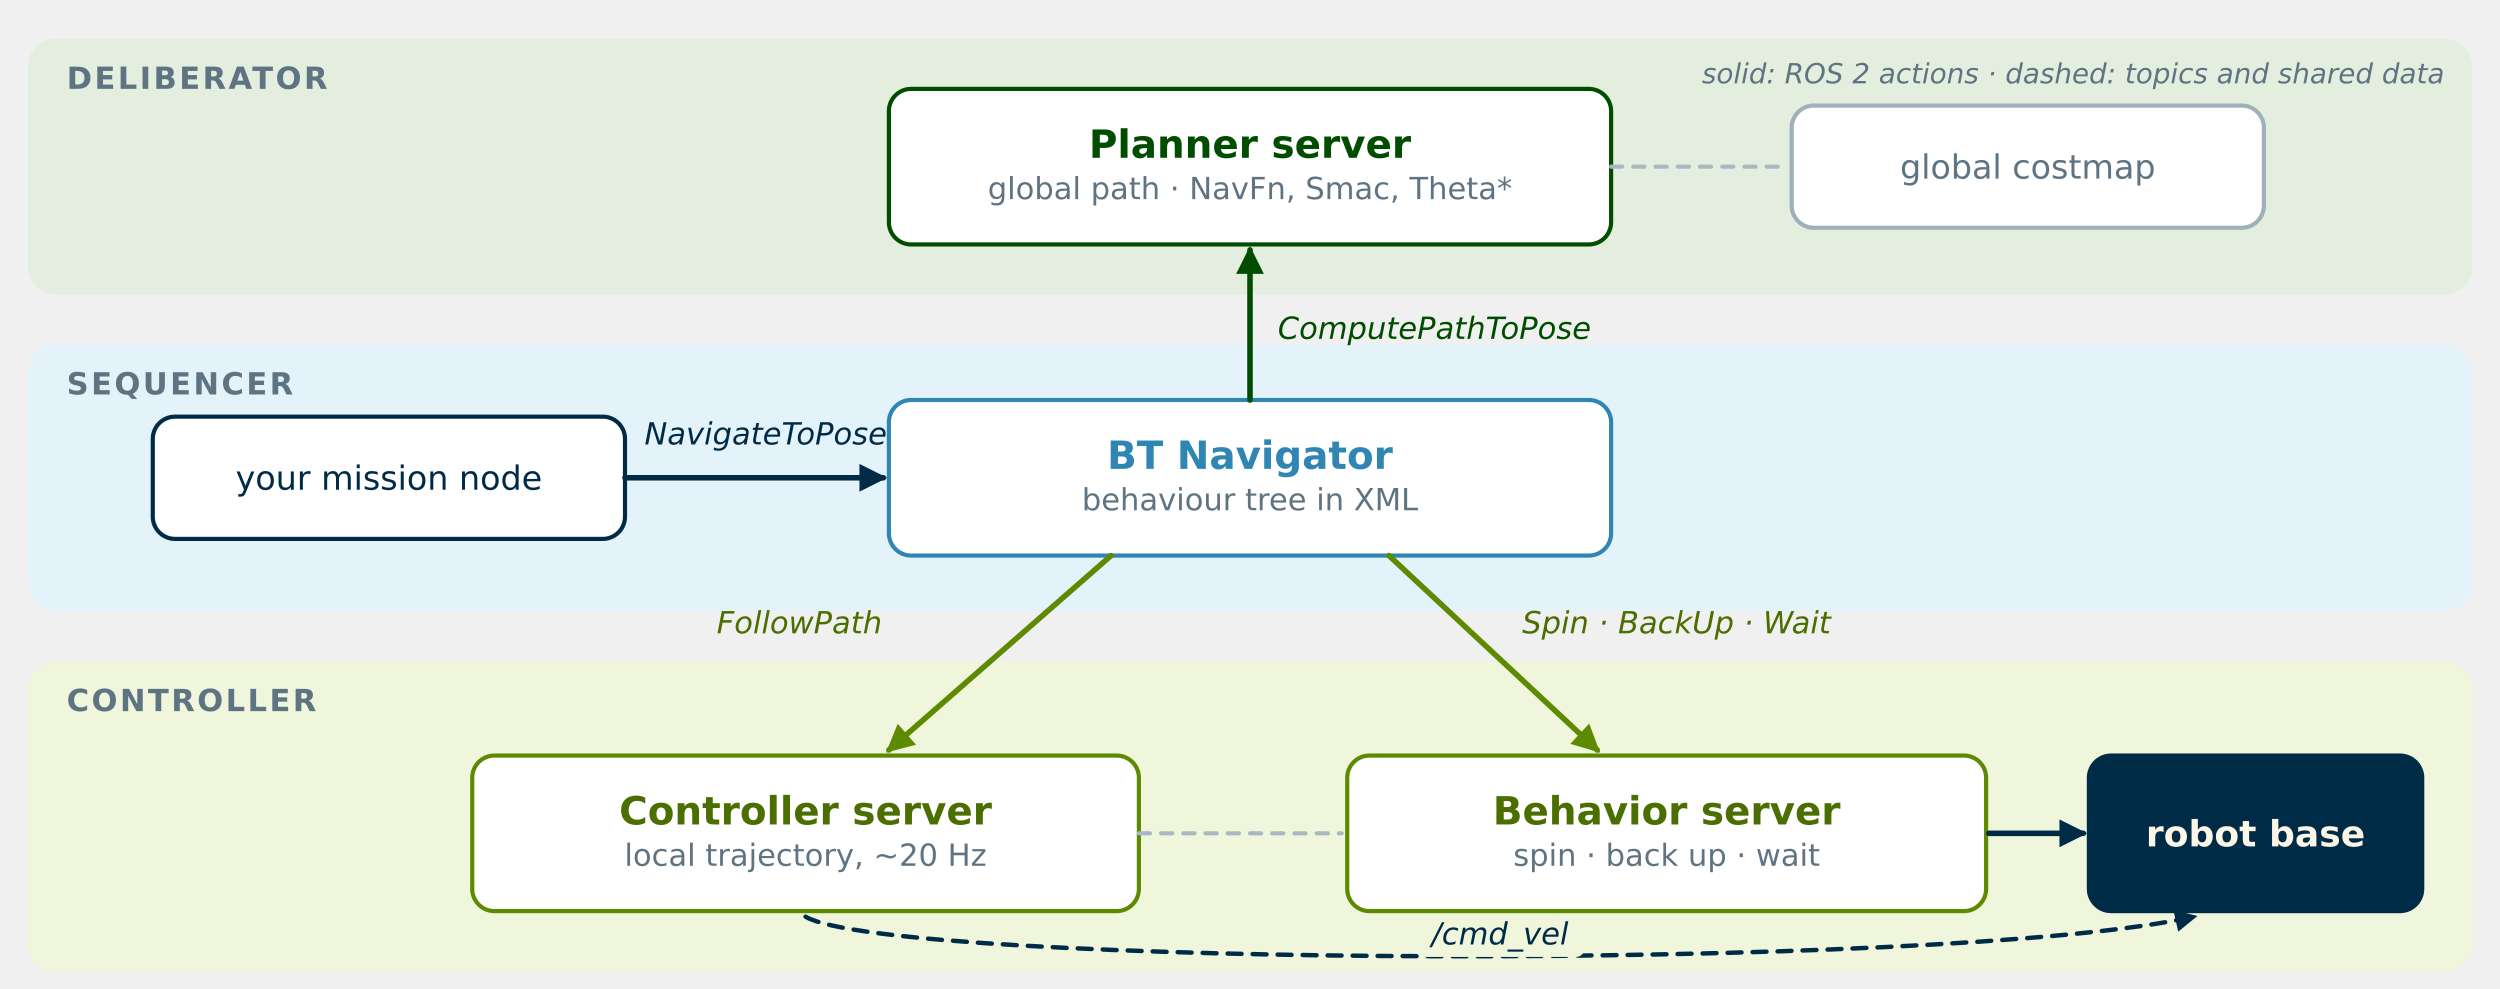
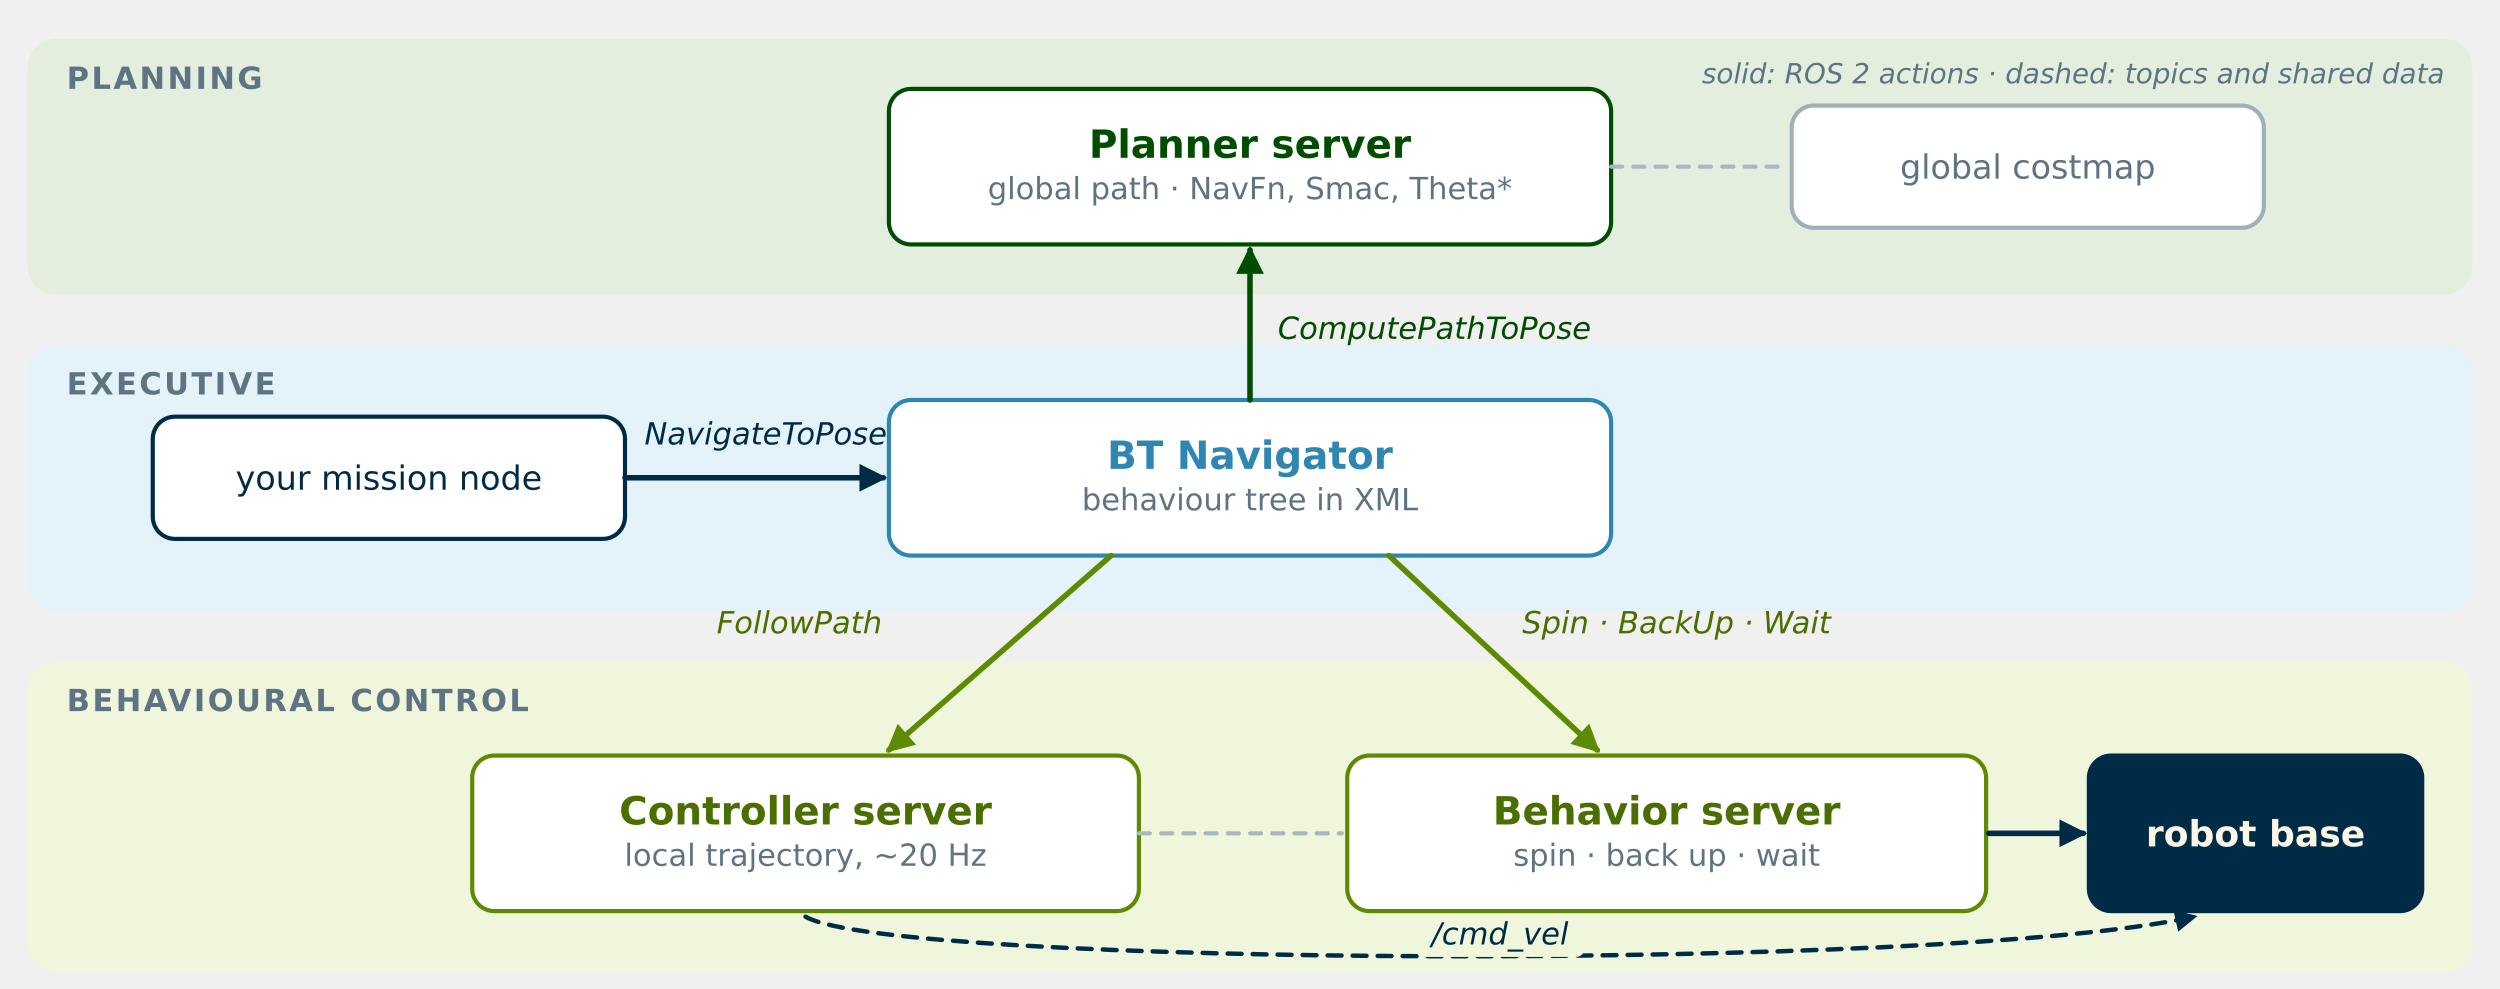
<svg xmlns="http://www.w3.org/2000/svg" width="900" height="356" viewBox="0 0 900 356">
  <defs>
    <marker id="m-navy" viewBox="0 0 10 10" refX="8.6" refY="5" markerWidth="5" markerHeight="5" orient="auto-start-reverse">
      <path d="M0,0L10,5L0,10z" fill="#002b47" />
    </marker>
    <marker id="m-green" viewBox="0 0 10 10" refX="8.6" refY="5" markerWidth="5" markerHeight="5" orient="auto-start-reverse">
      <path d="M0,0L10,5L0,10z" fill="#004d00" />
    </marker>
    <marker id="m-lime" viewBox="0 0 10 10" refX="8.6" refY="5" markerWidth="5" markerHeight="5" orient="auto-start-reverse">
      <path d="M0,0L10,5L0,10z" fill="#5d8a00" />
    </marker>
    <marker id="m-red" viewBox="0 0 10 10" refX="8.6" refY="5" markerWidth="5" markerHeight="5" orient="auto-start-reverse">
      <path d="M0,0L10,5L0,10z" fill="#b3261e" />
    </marker>
    <marker id="m-amber" viewBox="0 0 10 10" refX="8.6" refY="5" markerWidth="5" markerHeight="5" orient="auto-start-reverse">
      <path d="M0,0L10,5L0,10z" fill="#d98e04" />
    </marker>
    <marker id="m-muted" viewBox="0 0 10 10" refX="8.6" refY="5" markerWidth="5" markerHeight="5" orient="auto-start-reverse">
      <path d="M0,0L10,5L0,10z" fill="#5f7482" />
    </marker>
    <marker id="m-sky" viewBox="0 0 10 10" refX="8.6" refY="5" markerWidth="5" markerHeight="5" orient="auto-start-reverse">
      <path d="M0,0L10,5L0,10z" fill="#2f86b3" />
    </marker>
    <marker id="m-cream" viewBox="0 0 10 10" refX="8.6" refY="5" markerWidth="5" markerHeight="5" orient="auto-start-reverse">
      <path d="M0,0L10,5L0,10z" fill="#fbf6e5" />
    </marker>
    <marker id="m-limeb" viewBox="0 0 10 10" refX="8.6" refY="5" markerWidth="5" markerHeight="5" orient="auto-start-reverse">
      <path d="M0,0L10,5L0,10z" fill="#97c600" />
    </marker>
    <marker id="m-faint" viewBox="0 0 10 10" refX="8.6" refY="5" markerWidth="5" markerHeight="5" orient="auto-start-reverse">
      <path d="M0,0L10,5L0,10z" fill="#a9b7c0" />
    </marker>
  </defs>
  <g font-family="Verdana, 'DejaVu Sans', Arial, sans-serif" fill="#002b47">
    <rect x="10.0" y="14.0" width="880.0" height="92.0" rx="10" fill="#e3eedf" />
-     <text x="24.0" y="32.0" font-size="11" text-anchor="start" fill="#5f7482" font-weight="bold" letter-spacing="0.08em">DELIBERATOR</text>
+     <text x="24.0" y="32.0" font-size="11" text-anchor="start" fill="#5f7482" font-weight="bold" letter-spacing="0.08em">PLANNING</text>
    <rect x="10.0" y="124.0" width="880.0" height="96.0" rx="10" fill="#e4f2f9" />
-     <text x="24.0" y="142.0" font-size="11" text-anchor="start" fill="#5f7482" font-weight="bold" letter-spacing="0.08em">SEQUENCER</text>
+     <text x="24.0" y="142.0" font-size="11" text-anchor="start" fill="#5f7482" font-weight="bold" letter-spacing="0.08em">EXECUTIVE</text>
    <rect x="10.0" y="238.0" width="880.0" height="112.0" rx="10" fill="#eff6dc" />
-     <text x="24.0" y="256.0" font-size="11" text-anchor="start" fill="#5f7482" font-weight="bold" letter-spacing="0.08em">CONTROLLER</text>
+     <text x="24.0" y="256.0" font-size="11" text-anchor="start" fill="#5f7482" font-weight="bold" letter-spacing="0.08em">BEHAVIOURAL CONTROL</text>
    <rect x="320.0" y="32.0" width="260.0" height="56.0" rx="8" fill="#ffffff" stroke="#004d00" stroke-width="1.5" />
    <text x="450.0" y="56.8" font-size="14" text-anchor="middle" fill="#004d00" font-weight="bold">Planner server</text>
    <text x="450.0" y="71.7" font-size="11" text-anchor="middle" fill="#5f7482">global path · NavFn, Smac, Theta*</text>
    <rect x="645.0" y="38.0" width="170.0" height="44.0" rx="8" fill="#ffffff" stroke="#9fb0bb" stroke-width="1.5" />
    <text x="730.0" y="64.3" font-size="12" text-anchor="middle" fill="#5f7482">global costmap</text>
    <rect x="320.0" y="144.0" width="260.0" height="56.0" rx="8" fill="#ffffff" stroke="#2f86b3" stroke-width="1.5" />
    <text x="450.0" y="168.8" font-size="14" text-anchor="middle" fill="#2f86b3" font-weight="bold">BT Navigator</text>
    <text x="450.0" y="183.7" font-size="11" text-anchor="middle" fill="#5f7482">behaviour tree in XML</text>
    <rect x="55.0" y="150.0" width="170.0" height="44.0" rx="8" fill="#ffffff" stroke="#002b47" stroke-width="1.5" />
    <text x="140.0" y="176.3" font-size="12" text-anchor="middle" fill="#002b47">your mission node</text>
    <rect x="170.0" y="272.0" width="240.0" height="56.0" rx="8" fill="#ffffff" stroke="#5d8a00" stroke-width="1.5" />
    <text x="290.0" y="296.8" font-size="14" text-anchor="middle" fill="#4a6e00" font-weight="bold">Controller server</text>
    <text x="290.0" y="311.7" font-size="11" text-anchor="middle" fill="#5f7482">local trajectory, ~20 Hz</text>
    <rect x="485.0" y="272.0" width="230.0" height="56.0" rx="8" fill="#ffffff" stroke="#5d8a00" stroke-width="1.5" />
    <text x="600.0" y="296.8" font-size="14" text-anchor="middle" fill="#4a6e00" font-weight="bold">Behavior server</text>
    <text x="600.0" y="311.7" font-size="11" text-anchor="middle" fill="#5f7482">spin · back up · wait</text>
    <rect x="752.0" y="272.0" width="120.0" height="56.0" rx="8" fill="#002b47" stroke="#002b47" stroke-width="1.5" />
    <text x="812.0" y="304.7" font-size="13" text-anchor="middle" fill="#fbf6e5" font-weight="bold">robot base</text>
    <path d="M580,60 L643,60" fill="none" stroke="#a9b7c0" stroke-width="1.5" stroke-linecap="round" stroke-linejoin="round" stroke-dasharray="4 4" />
    <path d="M225,172 L318,172" fill="none" stroke="#002b47" stroke-width="2" stroke-linecap="round" stroke-linejoin="round" marker-end="url(#m-navy)" />
    <text x="232.0" y="160.0" font-size="11" text-anchor="start" fill="#002b47" font-style="italic">NavigateToPose</text>
    <path d="M450,144 L450,90" fill="none" stroke="#004d00" stroke-width="2" stroke-linecap="round" stroke-linejoin="round" marker-end="url(#m-green)" />
    <text x="460.0" y="122.0" font-size="11" text-anchor="start" fill="#004d00" font-style="italic">ComputePathToPose</text>
    <path d="M400,200 L320,270" fill="none" stroke="#5d8a00" stroke-width="2" stroke-linecap="round" stroke-linejoin="round" marker-end="url(#m-lime)" />
    <text x="258.0" y="228.0" font-size="11" text-anchor="start" fill="#4a6e00" font-style="italic">FollowPath</text>
    <path d="M500,200 L575,270" fill="none" stroke="#5d8a00" stroke-width="2" stroke-linecap="round" stroke-linejoin="round" marker-end="url(#m-lime)" />
    <text x="548.0" y="228.0" font-size="11" text-anchor="start" fill="#4a6e00" font-style="italic">Spin · BackUp · Wait</text>
    <path d="M410,300 L483,300" fill="none" stroke="#a9b7c0" stroke-width="1.5" stroke-linecap="round" stroke-linejoin="round" stroke-dasharray="4 4" />
    <path d="M716,300 L750,300" fill="none" stroke="#002b47" stroke-width="2" stroke-linecap="round" stroke-linejoin="round" marker-end="url(#m-navy)" />
    <path d="M290,330 C320,348 700,350 790,330" fill="none" stroke="#002b47" stroke-width="1.6" stroke-linecap="round" stroke-linejoin="round" marker-end="url(#m-navy)" stroke-dasharray="5 4" />
    <rect x="509.6" y="329.6" width="60.8" height="14.9" rx="3" fill="#eff6dc" />
    <text x="540.0" y="340.0" font-size="11" text-anchor="middle" fill="#002b47" font-style="italic">/cmd_vel</text>
    <text x="880.0" y="30.0" font-size="10" text-anchor="end" fill="#5f7482" font-style="italic">solid: ROS 2 actions · dashed: topics and shared data</text>
  </g>
</svg>
